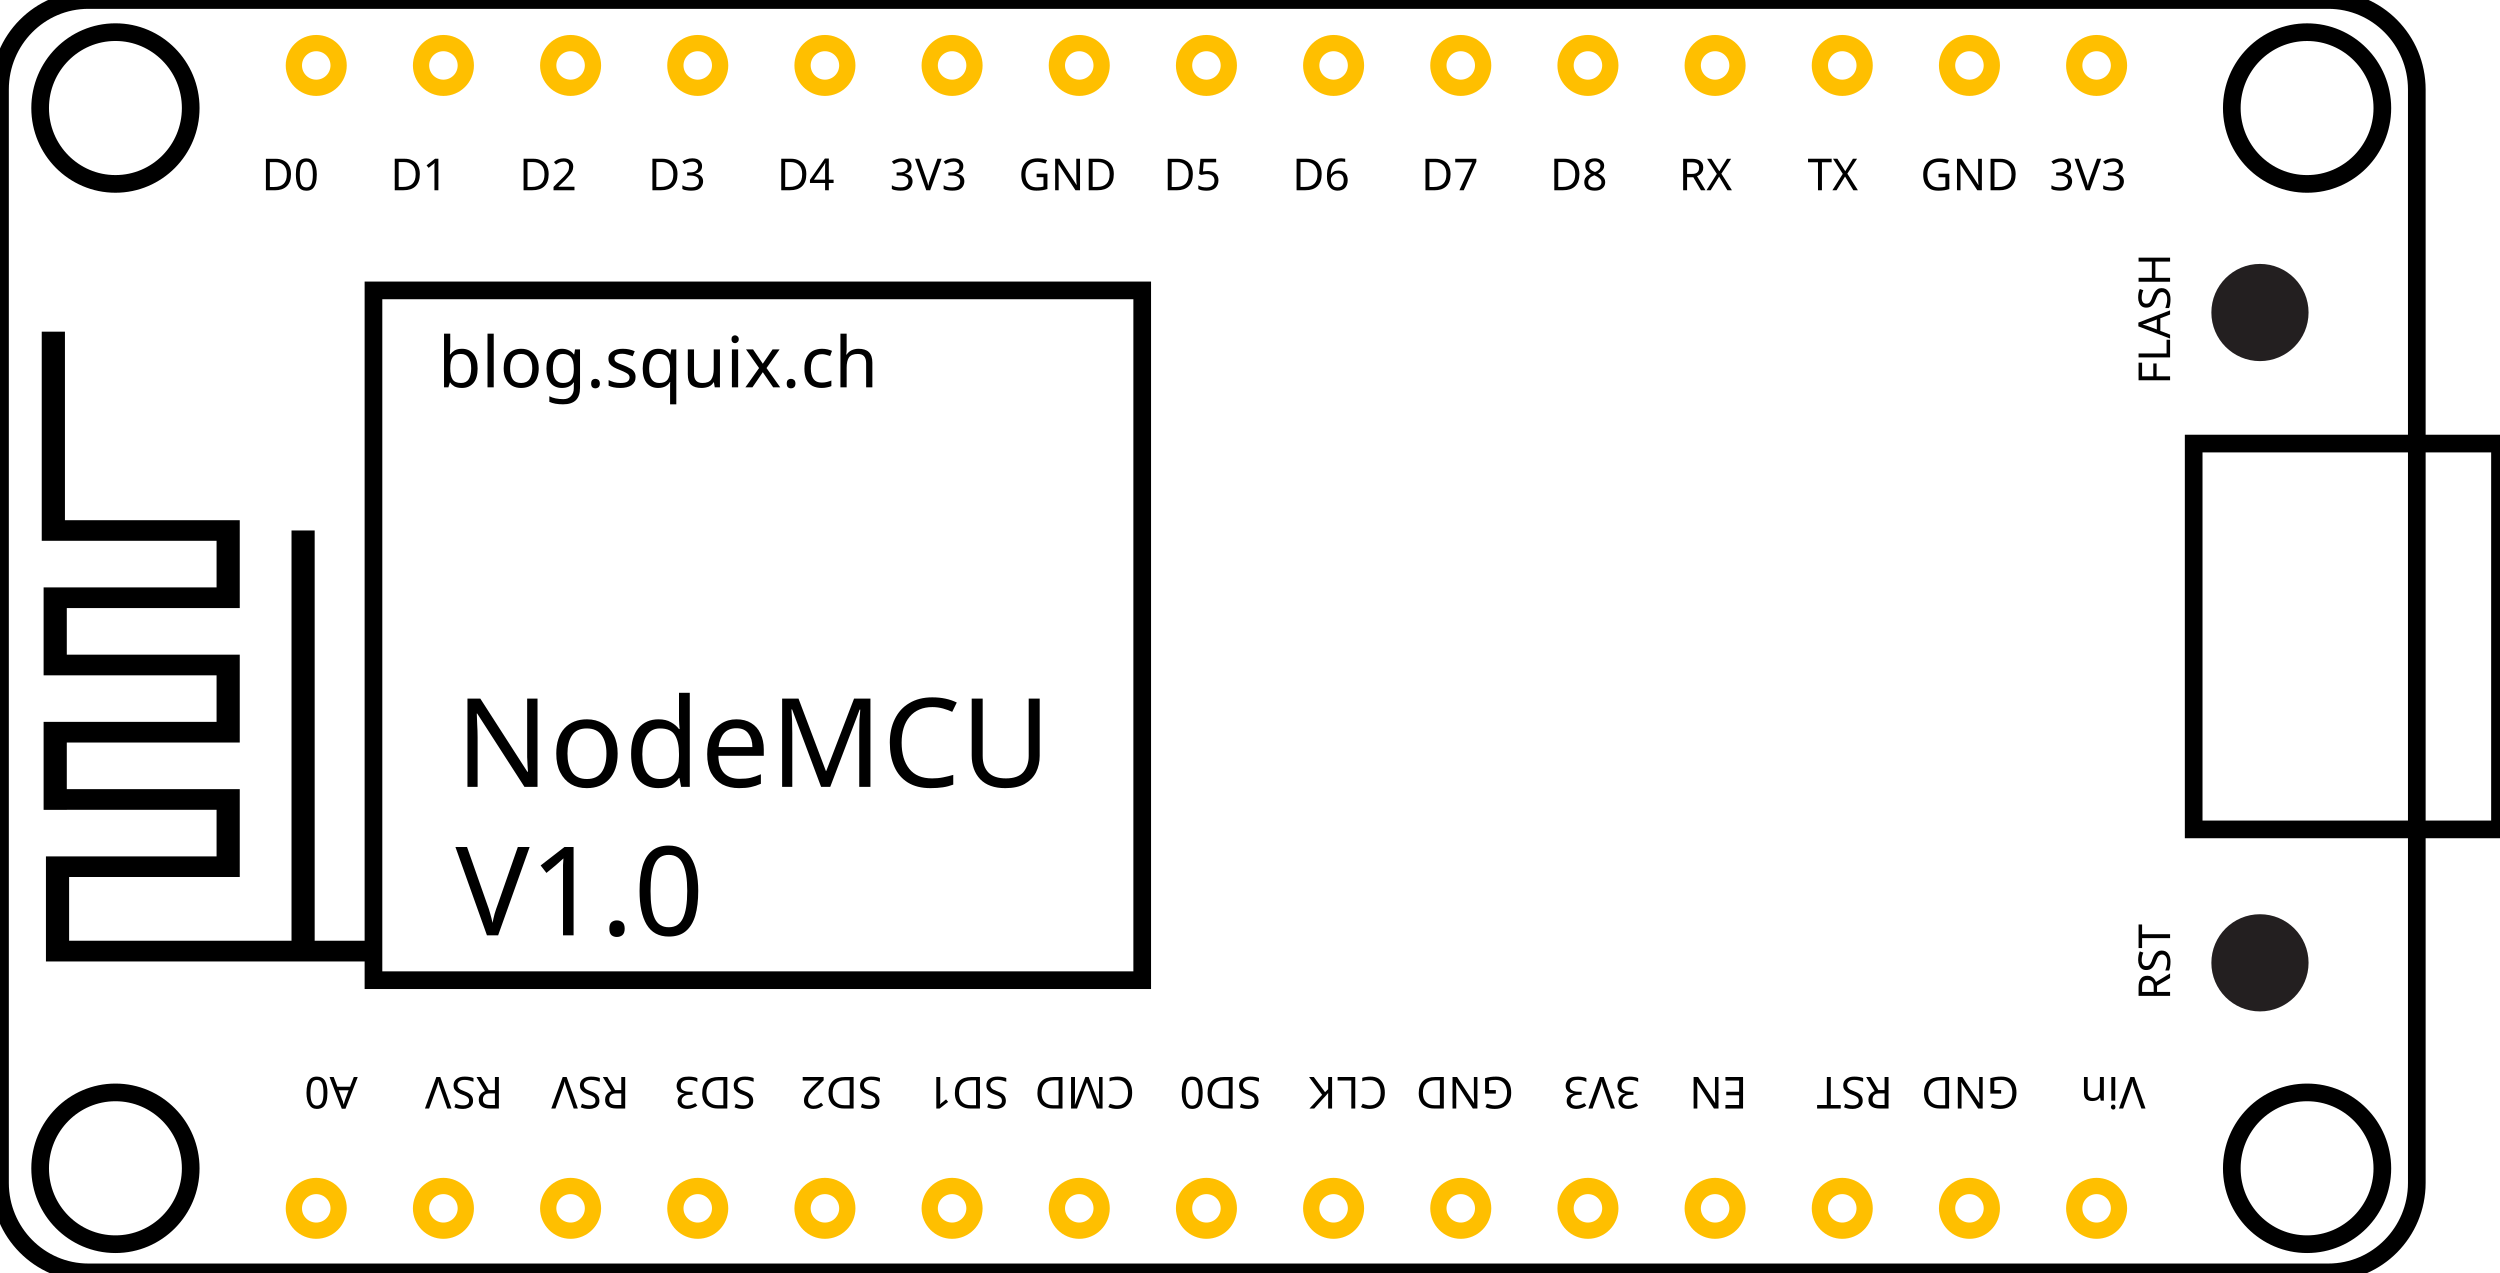
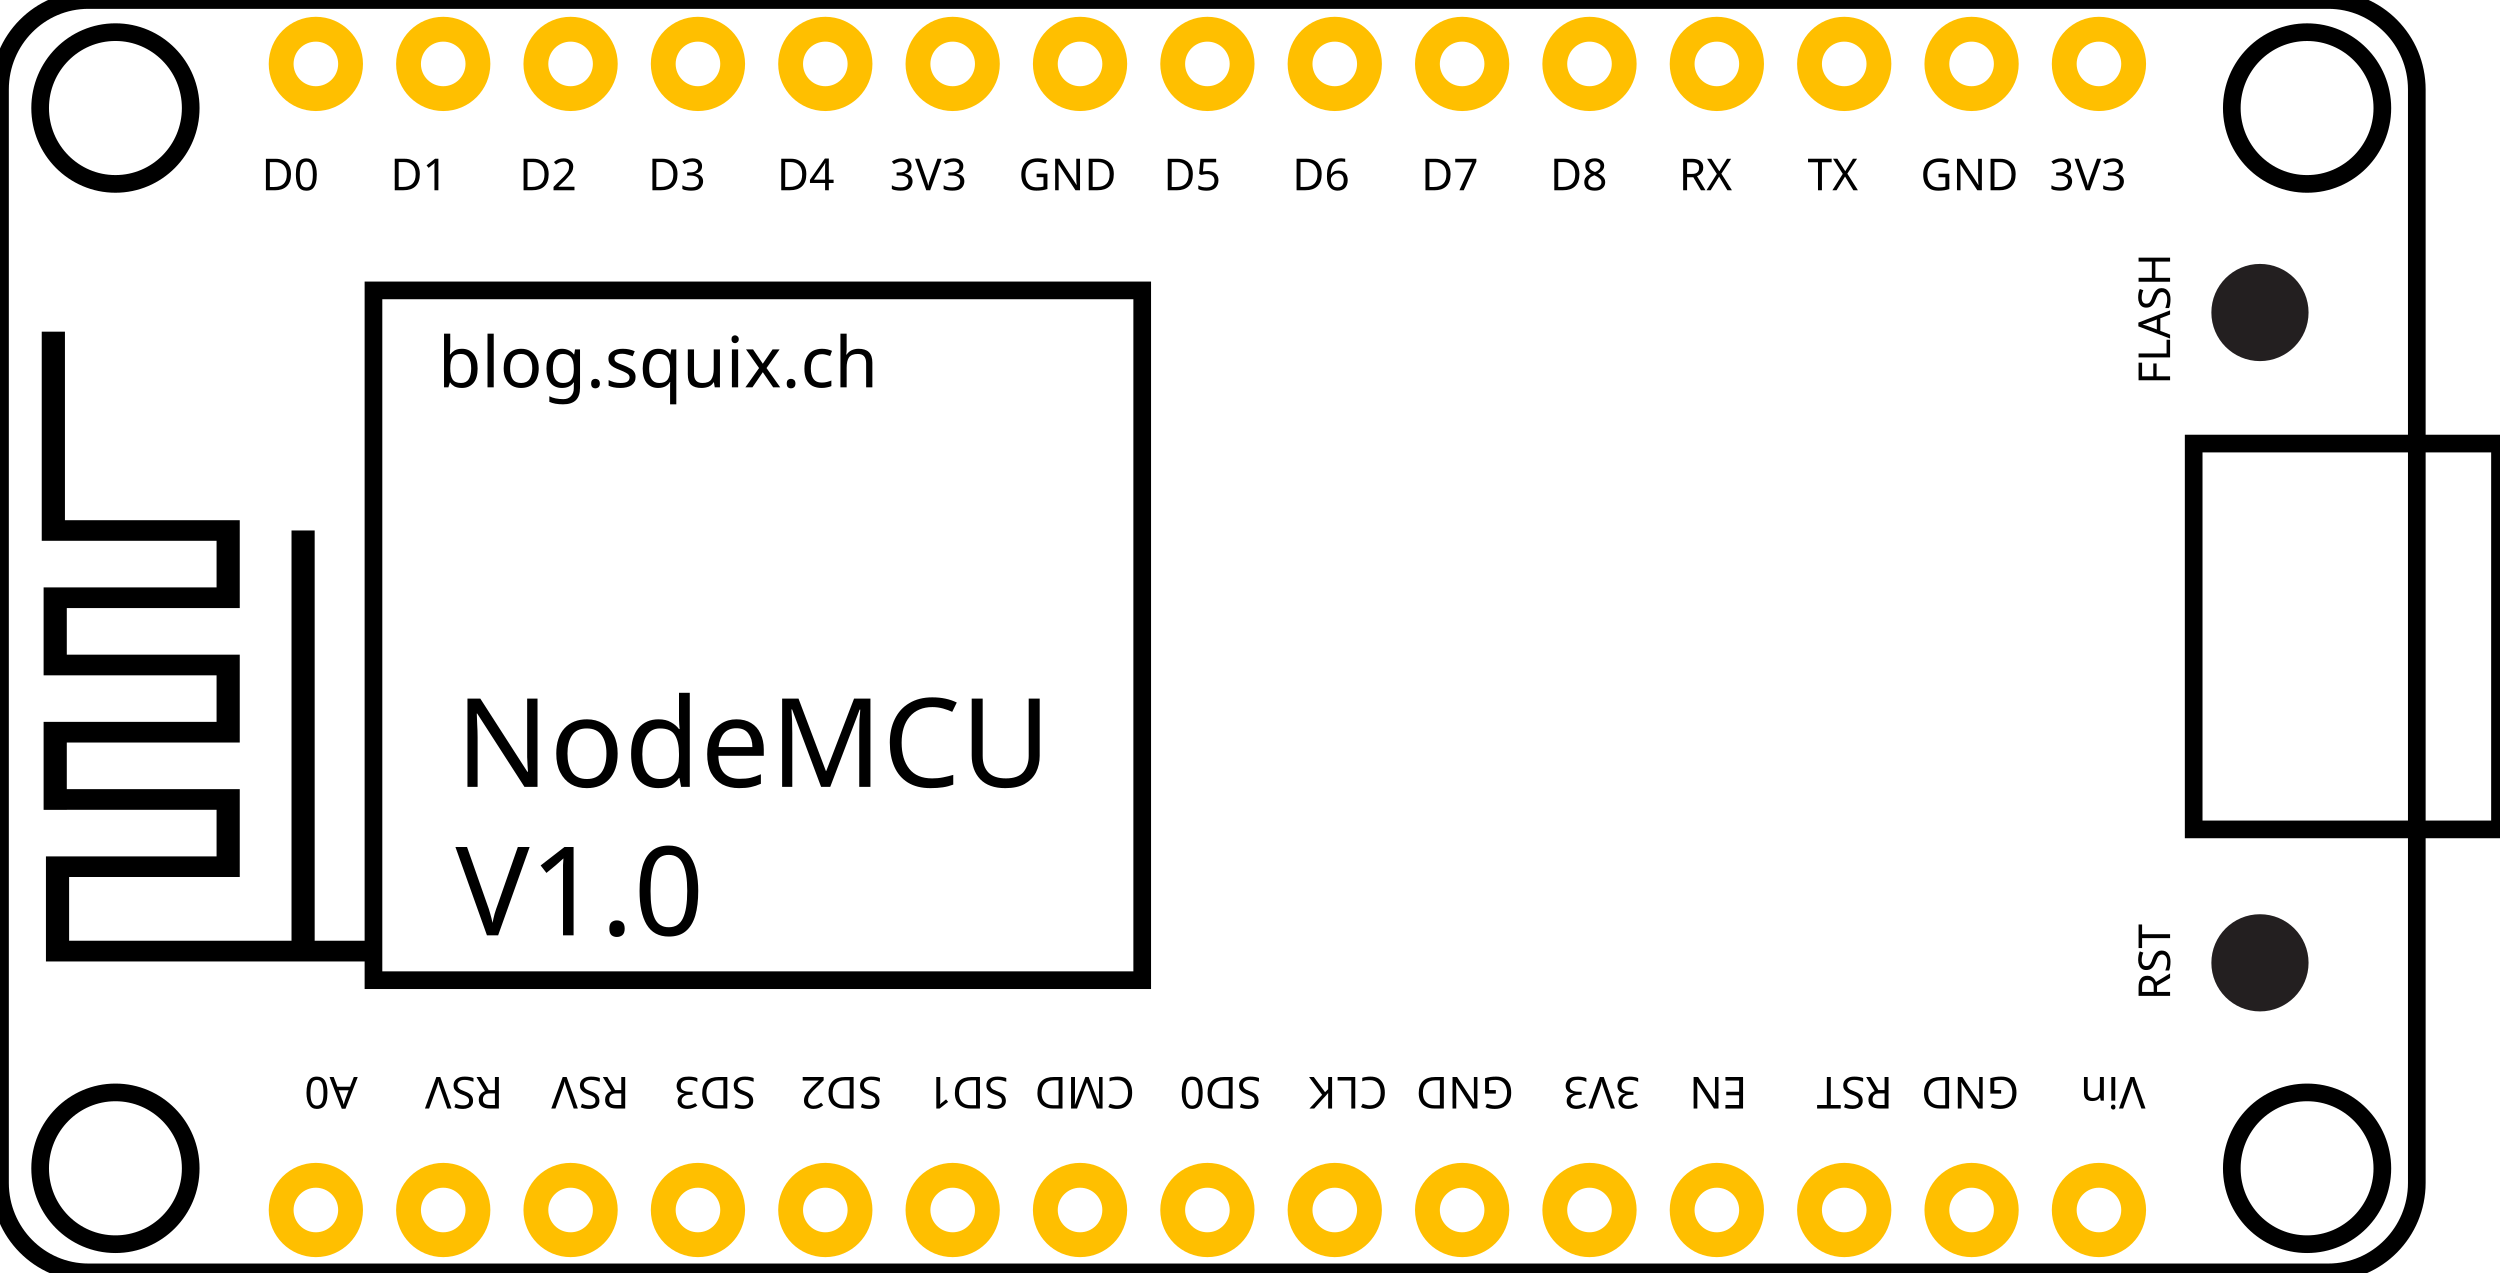
<svg xmlns="http://www.w3.org/2000/svg" version="1.1" id="Layer_1" x="0px" y="0px" width="188.438" height="95.908" viewBox="0 0 188.438 95.908" enable-background="new 0 0 141 72" xml:space="preserve">
  <defs id="defs367" />
  <g id="silkscreen">
    <path d="M 175.497,3.4800006e-8 H 6.666 C 2.984,3.4800006e-8 0,3.018 0,6.744 V 89.162 c 0,3.723 2.984,6.743 6.666,6.743 H 175.497 c 3.683,0 6.67,-3.021 6.67,-6.743 V 6.743 C 182.166,3.018 179.18,3.4800006e-8 175.497,3.4800006e-8 Z M 8.702,2.423 c 3.133,0 5.673,2.563 5.673,5.721 0,3.157 -2.538,5.718 -5.673,5.718 -3.137,0 -5.676,-2.56 -5.676,-5.718 0,-3.157 2.539,-5.721 5.676,-5.721 z m 0,91.359 c -3.137,0 -5.676,-2.558 -5.676,-5.716 0,-3.161 2.538,-5.726 5.676,-5.726 3.133,0 5.673,2.565 5.673,5.726 0,3.158 -2.54,5.716 -5.673,5.716 z m 165.195,0 c -3.136,0 -5.674,-2.558 -5.674,-5.716 0,-3.161 2.538,-5.726 5.674,-5.726 3.134,0 5.673,2.565 5.673,5.726 0,3.158 -2.54,5.716 -5.673,5.716 z m 0,-79.919 c -3.136,0 -5.674,-2.562 -5.674,-5.718 0,-3.157 2.538,-5.72 5.674,-5.72 3.134,0 5.673,2.562 5.673,5.72 0,3.156 -2.54,5.718 -5.673,5.718 z" id="path2" style="fill:none;stroke:#000000;stroke-width:1.332;stroke-opacity:1" />
    <text y="14.344" x="19.713" font-size="2.5" id="text244" style="font-size:3.33px;font-family:OCRA;fill:#000000;stroke-width:1.332">D0</text>
    <text y="14.341" x="29.424" font-size="2.5" id="text246" style="font-size:3.33px;font-family:OCRA;fill:#000000;stroke-width:1.332">D1</text>
    <text y="14.341" x="39.136" font-size="2.5" id="text248" style="font-size:3.33px;font-family:OCRA;fill:#000000;stroke-width:1.332">D2</text>
    <text y="14.341" x="48.847" font-size="2.5" id="text250" style="font-size:3.33px;font-family:OCRA;fill:#000000;stroke-width:1.332">D3</text>
    <text y="14.341" x="58.558" font-size="2.5" id="text252" style="font-size:3.33px;font-family:OCRA;fill:#000000;stroke-width:1.332">D4</text>
    <text y="14.341" x="67.066" font-size="2.5" id="text254" style="font-size:3.33px;font-family:OCRA;fill:#000000;stroke-width:1.332">3V3</text>
    <text y="14.341" x="76.777" font-size="2.5" id="text256" style="font-size:3.33px;font-family:OCRA;fill:#000000;stroke-width:1.332">GND</text>
    <text y="14.344" x="87.693" font-size="2.5" id="text258" style="font-size:3.33px;font-family:OCRA;fill:#000000;stroke-width:1.332">D5</text>
    <text y="14.341" x="97.404" font-size="2.5" id="text260" style="font-size:3.33px;font-family:OCRA;fill:#000000;stroke-width:1.332">D6</text>
    <text y="14.344" x="107.116" font-size="2.5" id="text262" style="font-size:3.33px;font-family:OCRA;fill:#000000;stroke-width:1.332">D7</text>
    <text y="14.341" x="116.828" font-size="2.5" id="text264" style="font-size:3.33px;font-family:OCRA;fill:#000000;stroke-width:1.332">D8</text>
    <text y="14.344" x="126.538" font-size="2.5" id="text266" style="font-size:3.33px;font-family:OCRA;fill:#000000;stroke-width:1.332">RX</text>
    <text y="14.341" x="136.25" font-size="2.5" id="text268" style="font-size:3.33px;font-family:OCRA;fill:#000000;stroke-width:1.332">TX</text>
    <text y="14.344" x="144.757" font-size="2.5" id="text270" style="font-size:3.33px;font-family:OCRA;fill:#000000;stroke-width:1.332">GND</text>
    <text y="14.341" x="154.469" font-size="2.5" id="text272" style="font-size:3.33px;font-family:OCRA;fill:#000000;stroke-width:1.332">3V3</text>
    <text y="-81.177" x="-161.719" transform="scale(-1)" font-size="2.5" id="text274" style="font-size:3.33px;font-family:OCRA;fill:#000000;stroke-width:1.332">Vin</text>
    <text y="-81.177" x="-152.197" transform="scale(-1)" font-size="2.5" id="text276" style="font-size:3.33px;font-family:OCRA;fill:#000000;stroke-width:1.332">GND</text>
    <text y="-81.177" x="-142.675" transform="scale(-1)" font-size="2.5" id="text278" style="font-size:3.33px;font-family:OCRA;fill:#000000;stroke-width:1.332">RST</text>
    <text y="-81.177" x="-131.709" transform="scale(-1)" font-size="2.5" id="text280" style="font-size:3.33px;font-family:OCRA;fill:#000000;stroke-width:1.332">EN</text>
    <text y="-81.177" x="-123.631" transform="scale(-1)" font-size="2.5" id="text282" style="font-size:3.33px;font-family:OCRA;fill:#000000;stroke-width:1.332">3V3</text>
    <text y="-81.177" x="-114.109" transform="scale(-1)" font-size="2.5" id="text284" style="font-size:3.33px;font-family:OCRA;fill:#000000;stroke-width:1.332">GND</text>
    <text y="-81.177" x="-104.587" transform="scale(-1)" font-size="2.5" id="text286" style="font-size:3.33px;font-family:OCRA;fill:#000000;stroke-width:1.332">CLK</text>
    <text y="-81.177" x="-95.065" transform="scale(-1)" font-size="2.5" id="text288" style="font-size:3.33px;font-family:OCRA;fill:#000000;stroke-width:1.332">SD0</text>
    <text y="-81.177" x="-85.541" transform="scale(-1)" font-size="2.5" id="text290" style="font-size:3.33px;font-family:OCRA;fill:#000000;stroke-width:1.332">CMD</text>
    <text y="-81.177" x="-76.019" transform="scale(-1)" font-size="2.5" id="text292" style="font-size:3.33px;font-family:OCRA;fill:#000000;stroke-width:1.332">SD1</text>
    <text y="-81.177" x="-66.497" transform="scale(-1)" font-size="2.5" id="text294" style="font-size:3.33px;font-family:OCRA;fill:#000000;stroke-width:1.332">SD2</text>
    <text y="-81.177" x="-56.975" transform="scale(-1)" font-size="2.5" id="text296" style="font-size:3.33px;font-family:OCRA;fill:#000000;stroke-width:1.332">SD3</text>
    <text y="-81.177" x="-47.453" transform="scale(-1)" font-size="2.5" id="text298" style="font-size:3.33px;font-family:OCRA;fill:#000000;stroke-width:1.332">RSV</text>
    <text y="-81.177" x="-37.931" transform="scale(-1)" font-size="2.5" id="text300" style="font-size:3.33px;font-family:OCRA;fill:#000000;stroke-width:1.332">RSV</text>
    <text y="-81.177" x="-26.965" transform="scale(-1)" font-size="2.5" id="text302" style="font-size:3.33px;font-family:OCRA;fill:#000000;stroke-width:1.332">A0</text>
    <rect x="165.349" y="33.434" width="23.088" height="29.082" id="rect304" style="fill:none;stroke:#000000;stroke-width:1.332;stroke-opacity:1" />
    <circle cx="170.345" cy="23.556" r="3.663" id="circle308" style="fill:#231f20;stroke-width:1.332" />
    <circle cx="170.345" cy="72.573" r="3.663" id="circle312" style="fill:#231f20;stroke-width:1.332" />
    <text y="163.572" x="-28.991" transform="rotate(-90)" font-size="2.5" id="text314" style="font-size:3.33px;font-family:OCRA;fill:#000000;stroke-width:1.332">FLASH</text>
    <text y="163.57" x="-75.391" transform="rotate(-90)" font-size="2.5" id="text316" style="font-size:3.33px;font-family:OCRA;fill:#000000;stroke-width:1.332">RST</text>
    <rect x="28.15" y="21.889" width="57.944" height="51.993" id="rect318" style="fill:none;stroke:#000000;stroke-width:1.332;stroke-opacity:1" />
    <path id="rect320" d="M 3.146,25 V 40.764 H 16.324 v 3.512 H 3.287 v 6.625 H 16.324 v 3.512 H 5.035 3.287 v 1.557 3.514 1.555 0.004 h 1.748 v -0.004 H 16.324 v 3.51 c -4.287,0 -8.574,0 -12.861,0 l 0,7.92 H 5.209 28.771 V 70.91 H 23.719 V 39.986 H 21.973 V 70.91 H 5.209 v -4.807 H 16.324 v 0.002 h 1.748 v -0.002 -6.621 H 5.035 V 55.969 H 18.072 V 54.412 49.344 H 5.035 V 45.832 H 18.072 v -1.557 -5.066 H 4.895 V 25 Z" style="fill:#000000;stroke-width:1.332" />
    <text style="font-size:15.984px;fill:#000000;stroke-width:1.332" y="59.311" x="34.329" id="text360-4">
      <tspan style="font-size:9.324px;font-family:OCRA;fill:#000000;stroke-width:1.332" id="tspan356-0" font-size="7" y="59.311" x="34.329">NodeMCU</tspan>
      <tspan style="font-size:9.324px;font-family:OCRA;fill:#000000;stroke-width:1.332" id="tspan358-8" font-size="7" y="70.5" x="34.329">V1.0</tspan>
    </text>
    <text style="font-size:5.328px;font-family:OCRA;fill:#000000;stroke-width:1.332" y="29.194" x="33.014" id="text362-9" font-size="4">blog.squix.ch</text>
  </g>
+   <g id="g906" transform="matrix(0.08,0,0,0.08,-222.6577,-107.6217)">
+     <g id="g908" />
+   </g>
+   <g id="g912" transform="matrix(0.08,0,0,0.08,-222.6577,-107.6217)" />
+   <g id="g920" transform="matrix(0.08,0,0,0.08,-222.6577,-107.6217)" />
+   <g id="g926" transform="matrix(0.08,0,0,0.08,-222.6577,-107.6217)" />
+   <g id="g932" transform="matrix(0.08,0,0,0.08,-222.6577,-107.6217)" />
+   <g id="g938" transform="matrix(0.08,0,0,0.08,-222.6577,-107.6217)" />
+   <g id="g944" transform="matrix(0.08,0,0,0.08,-222.6577,-107.6217)" />
+   <g id="g950" transform="matrix(0.08,0,0,0.08,-222.6577,-107.6217)" />
+   <g id="g956" transform="matrix(0.08,0,0,0.08,-222.6577,-107.6217)" />
+   <g id="g962" transform="matrix(0.08,0,0,0.08,-222.6577,-107.6217)" />
+   <g id="g968" transform="matrix(0.08,0,0,0.08,-222.6577,-107.6217)" />
+   <g id="g974" transform="matrix(0.08,0,0,0.08,-222.6577,-107.6217)" />
+   <g id="g980" transform="matrix(0.08,0,0,0.08,-222.6577,-107.6217)" />
+   <g id="g986" transform="matrix(0.08,0,0,0.08,-222.6577,-107.6217)" />
+   <g id="g992" transform="matrix(0.08,0,0,0.08,-222.6577,-107.6217)" />
+   <g id="g998" transform="matrix(0.08,0,0,0.08,-222.6577,-107.6217)" />
+   <g id="g1004" transform="matrix(0.08,0,0,0.08,-222.6577,-107.6217)" />
+   <g id="g1010" transform="matrix(0.08,0,0,0.08,-222.6577,-107.6217)" />
+   <g id="g1016" transform="matrix(0.08,0,0,0.08,-222.6577,-107.6217)" />
+   <g id="g1022" transform="matrix(0.08,0,0,0.08,-222.6577,-107.6217)" />
+   <g id="g1028" transform="matrix(0.08,0,0,0.08,-222.6577,-107.6217)" />
+   <g id="g1034" transform="matrix(0.08,0,0,0.08,-222.6577,-107.6217)" />
+   <g id="g1040" transform="matrix(0.08,0,0,0.08,-222.6577,-107.6217)" />
+   <g id="g1046" transform="matrix(0.08,0,0,0.08,-222.6577,-107.6217)" />
+   <g id="g1052" transform="matrix(0.08,0,0,0.08,-222.6577,-107.6217)" />
+   <g id="g1058" transform="matrix(0.08,0,0,0.08,-222.6577,-107.6217)" />
+   <g id="g1064" transform="matrix(0.08,0,0,0.08,-222.6577,-107.6217)" />
+   <g id="g1070" transform="matrix(0.08,0,0,0.08,-222.6577,-107.6217)" />
+   <g id="g1076" transform="matrix(0.08,0,0,0.08,-222.6577,-107.6217)" />
+   <g id="g1082" transform="matrix(0.08,0,0,0.08,-222.6577,-107.6217)" />
+   <g id="g1088" transform="matrix(0.08,0,0,0.08,-222.6577,-107.6217)" />
+   <g id="g1102" transform="matrix(0.08,0,0,0.08,-222.6577,-107.6217)" />
+   <g id="g1108" transform="matrix(0.08,0,0,0.08,-222.6577,-107.6217)" />
+   <g id="g1114" transform="matrix(0.08,0,0,0.08,-222.6577,-107.6217)" />
+   <g id="g1128" transform="matrix(0.08,0,0,0.08,-222.6577,-107.6217)" />
+   <g id="g1134" transform="matrix(0.08,0,0,0.08,-222.6577,-107.6217)" />
+   <g id="g1140" transform="matrix(0.08,0,0,0.08,-222.6577,-107.6217)" />
+   <g id="g1146" transform="matrix(0.08,0,0,0.08,-222.6577,-107.6217)" />
+   <g id="g1152" transform="matrix(0.08,0,0,0.08,-222.6577,-107.6217)" />
+   <g id="g1158" transform="matrix(0.08,0,0,0.08,-222.6577,-107.6217)" />
+   <g id="g1164" transform="matrix(0.08,0,0,0.08,-222.6577,-107.6217)" />
+   <g id="g1170" transform="matrix(0.08,0,0,0.08,-222.6577,-107.6217)" />
+   <g id="g1176" transform="matrix(0.08,0,0,0.08,-222.6577,-107.6217)" />
+   <g id="g1182" transform="matrix(0.08,0,0,0.08,-222.6577,-107.6217)" />
+   <g id="g1188" transform="matrix(0.08,0,0,0.08,-222.6577,-107.6217)" />
+   <g id="g1194" transform="matrix(0.08,0,0,0.08,-222.6577,-107.6217)" />
+   <g id="g1200" transform="matrix(0.08,0,0,0.08,-222.6577,-107.6217)" />
+   <g id="g1206" transform="matrix(0.08,0,0,0.08,-222.6577,-107.6217)" />
+   <g id="g1212" transform="matrix(0.08,0,0,0.08,-222.6577,-107.6217)" />
+   <g id="g1218" transform="matrix(0.08,0,0,0.08,-222.6577,-107.6217)" />
+   <g id="g1224" transform="matrix(0.08,0,0,0.08,-222.6577,-107.6217)" />
+   <g id="g1230" transform="matrix(0.08,0,0,0.08,-222.6577,-107.6217)" />
+   <g id="g1236" transform="matrix(0.08,0,0,0.08,-222.6577,-107.6217)" />
+   <g id="g1242" transform="matrix(0.08,0,0,0.08,-222.6577,-107.6217)" />
+   <g id="g1248" transform="matrix(0.08,0,0,0.08,-222.6577,-107.6217)" />
+   <g id="g1254" transform="matrix(0.08,0,0,0.08,-222.6577,-107.6217)" />
+   <g id="g1260" transform="matrix(0.08,0,0,0.08,-222.6577,-107.6217)" />
+   <g id="g1266" transform="matrix(0.08,0,0,0.08,-222.6577,-107.6217)" />
+   <g id="g1272" transform="matrix(0.08,0,0,0.08,-222.6577,-107.6217)" />
+   <g id="g1278" transform="matrix(0.08,0,0,0.08,-222.6577,-107.6217)" />
+   <g id="g1284" transform="matrix(0.08,0,0,0.08,-222.6577,-107.6217)" />
+   <g id="g1290" transform="matrix(0.08,0,0,0.08,-222.6577,-107.6217)" />
+   <g id="g1296" transform="matrix(0.08,0,0,0.08,-222.6577,-107.6217)" />
+   <g id="g1302" transform="matrix(0.08,0,0,0.08,-222.6577,-107.6217)" />
+   <g id="g1308" transform="matrix(0.08,0,0,0.08,-222.6577,-107.6217)" />
+   <g id="g1314" transform="matrix(0.08,0,0,0.08,-222.6577,-107.6217)" />
+   <g id="g1320" transform="matrix(0.08,0,0,0.08,-222.6577,-107.6217)" />
+   <g id="g1326" transform="matrix(0.08,0,0,0.08,-222.6577,-107.6217)" />
+   <g id="g1332" transform="matrix(0.08,0,0,0.08,-222.6577,-107.6217)" />
+   <g id="g1338" transform="matrix(0.08,0,0,0.08,-222.6577,-107.6217)" />
+   <g id="g1344" transform="matrix(0.08,0,0,0.08,-222.6577,-107.6217)" />
+   <g id="g1350" transform="matrix(0.08,0,0,0.08,-222.6577,-107.6217)" />
+   <g id="g1356" transform="matrix(0.08,0,0,0.08,-222.6577,-107.6217)" />
+   <g id="g1362" transform="matrix(0.08,0,0,0.08,-222.6577,-107.6217)" />
+   <g id="g1368" transform="matrix(0.08,0,0,0.08,-222.6577,-107.6217)" />
+   <g id="g1374" transform="matrix(0.08,0,0,0.08,-222.6577,-107.6217)" />
+   <g id="g1380" transform="matrix(0.08,0,0,0.08,-222.6577,-107.6217)" />
+   <g id="g1386" transform="matrix(0.08,0,0,0.08,-222.6577,-107.6217)" />
+   <g id="g1392" transform="matrix(0.08,0,0,0.08,-222.6577,-107.6217)" />
+   <g id="g1398" transform="matrix(0.08,0,0,0.08,-222.6577,-107.6217)" />
+   <g id="g1404" transform="matrix(0.08,0,0,0.08,-222.6577,-107.6217)" />
+   <g id="g1410" transform="matrix(0.08,0,0,0.08,-222.6577,-107.6217)" />
+   <g id="g1416" transform="matrix(0.08,0,0,0.08,-222.6577,-107.6217)" />
+   <g id="g1422" transform="matrix(0.08,0,0,0.08,-222.6577,-107.6217)" />
+   <g id="g1428" transform="matrix(0.08,0,0,0.08,-222.6577,-107.6217)" />
+   <g id="g1434" transform="matrix(0.08,0,0,0.08,-222.6577,-107.6217)" />
+   <g id="g1440" transform="matrix(0.08,0,0,0.08,-222.6577,-107.6217)" />
+   <g id="g1446" transform="matrix(0.08,0,0,0.08,-222.6577,-107.6217)" />
+   <g id="g1452" transform="matrix(0.08,0,0,0.08,-222.6577,-107.6217)" />
+   <g id="g1458" transform="matrix(0.08,0,0,0.08,-222.6577,-107.6217)" />
+   <g id="g1464" transform="matrix(0.08,0,0,0.08,-222.6577,-107.6217)" />
+   <g id="g1470" transform="matrix(0.08,0,0,0.08,-222.6577,-107.6217)" />
+   <g id="g1476" transform="matrix(0.08,0,0,0.08,-222.6577,-107.6217)" />
+   <g id="g1482" transform="matrix(0.08,0,0,0.08,-222.6577,-107.6217)" />
+   <g id="g1488" transform="matrix(0.08,0,0,0.08,-222.6577,-107.6217)" />
+   <g id="g1494" transform="matrix(0.08,0,0,0.08,-222.6577,-107.6217)" />
+   <g id="g1500" transform="matrix(0.08,0,0,0.08,-222.6577,-107.6217)" />
+   <g id="g1506" transform="matrix(0.08,0,0,0.08,-222.6577,-107.6217)" />
+   <g id="g1512" transform="matrix(0.08,0,0,0.08,-222.6577,-107.6217)" />
+   <g id="g1518" transform="matrix(0.08,0,0,0.08,-222.6577,-107.6217)" />
+   <g id="g1524" transform="matrix(0.08,0,0,0.08,-222.6577,-107.6217)" />
+   <g id="g1530" transform="matrix(0.08,0,0,0.08,-222.6577,-107.6217)" />
+   <g id="g1646" transform="matrix(0.08,0,0,0.08,-222.6577,-107.6217)" />
  <g id="copper1">
-     <g id="copper0">
-       <ellipse id="connector5pin" cx="91.079" cy="-138.861" style="fill:none;stroke:#ffbf00;stroke-width:1.226" transform="rotate(90)" rx="1.685" ry="1.687" />
-       <ellipse id="connector0pin" cx="4.933" cy="-158.032" style="fill:none;stroke:#ffbf00;stroke-width:1.226" transform="rotate(90)" rx="1.685" ry="1.687" />
-       <ellipse id="connector1pin" cx="4.933" cy="-148.447" style="fill:none;stroke:#ffbf00;stroke-width:1.226" transform="rotate(90)" rx="1.685" ry="1.687" />
-       <ellipse id="connector2pin" cx="4.933" cy="-138.861" style="fill:none;stroke:#ffbf00;stroke-width:1.226" transform="rotate(90)" rx="1.685" ry="1.687" />
-       <ellipse id="connector3pin" cx="4.933" cy="-129.276" style="fill:none;stroke:#ffbf00;stroke-width:1.226" transform="rotate(90)" rx="1.685" ry="1.687" />
-       <ellipse id="connector4pin" cx="4.933" cy="-119.691" style="fill:none;stroke:#ffbf00;stroke-width:1.226" transform="rotate(90)" rx="1.685" ry="1.687" />
-       <ellipse id="connector6pin" cx="91.079" cy="-148.447" style="fill:none;stroke:#ffbf00;stroke-width:1.226" transform="rotate(90)" rx="1.685" ry="1.687" />
-       <ellipse id="connector7pin" cx="91.079" cy="-158.032" style="fill:none;stroke:#ffbf00;stroke-width:1.226" transform="rotate(90)" rx="1.685" ry="1.687" />
-       <ellipse id="connector7pin_1_" cx="91.079" cy="-129.276" style="fill:none;stroke:#ffbf00;stroke-width:1.226" transform="rotate(90)" rx="1.685" ry="1.687" />
-       <ellipse id="connector0pin_1_" cx="4.933" cy="-110.105" style="fill:none;stroke:#ffbf00;stroke-width:1.226" transform="rotate(90)" rx="1.685" ry="1.687" />
-       <ellipse id="connector1pin_1_" cx="4.933" cy="-100.52" style="fill:none;stroke:#ffbf00;stroke-width:1.226" transform="rotate(90)" rx="1.685" ry="1.687" />
-       <ellipse id="connector2pin_1_" cx="4.933" cy="-90.935" style="fill:none;stroke:#ffbf00;stroke-width:1.226" transform="rotate(90)" rx="1.685" ry="1.687" />
-       <ellipse id="connector3pin_1_" cx="4.933" cy="-81.349" style="fill:none;stroke:#ffbf00;stroke-width:1.226" transform="rotate(90)" rx="1.685" ry="1.687" />
-       <ellipse id="connector4pin_1_" cx="4.933" cy="-71.764" style="fill:none;stroke:#ffbf00;stroke-width:1.226" transform="rotate(90)" rx="1.685" ry="1.687" />
-       <ellipse id="connector1pin_2_" cx="4.933" cy="-62.179" style="fill:none;stroke:#ffbf00;stroke-width:1.226" transform="rotate(90)" rx="1.685" ry="1.687" />
-       <ellipse id="connector2pin_2_" cx="4.933" cy="-52.593" style="fill:none;stroke:#ffbf00;stroke-width:1.226" transform="rotate(90)" rx="1.685" ry="1.687" />
-       <ellipse id="connector3pin_2_" cx="4.933" cy="-43.008" style="fill:none;stroke:#ffbf00;stroke-width:1.226" transform="rotate(90)" rx="1.685" ry="1.687" />
-       <ellipse id="connector4pin_2_" cx="4.933" cy="-33.423" style="fill:none;stroke:#ffbf00;stroke-width:1.226" transform="rotate(90)" rx="1.685" ry="1.687" />
-       <ellipse id="connector4pin_3_" cx="4.933" cy="-23.837" style="fill:none;stroke:#ffbf00;stroke-width:1.226" transform="rotate(90)" rx="1.685" ry="1.687" />
-       <ellipse id="connector2pin_4_" cx="91.079" cy="-90.935" style="fill:none;stroke:#ffbf00;stroke-width:1.226" transform="rotate(90)" rx="1.685" ry="1.687" />
-       <ellipse id="connector3pin_4_" cx="91.079" cy="-81.349" style="fill:none;stroke:#ffbf00;stroke-width:1.226" transform="rotate(90)" rx="1.685" ry="1.687" />
-       <ellipse id="connector4pin_6_" cx="91.079" cy="-71.764" style="fill:none;stroke:#ffbf00;stroke-width:1.226" transform="rotate(90)" rx="1.685" ry="1.687" />
-       <ellipse id="connector1pin_3_" cx="91.079" cy="-62.179" style="fill:none;stroke:#ffbf00;stroke-width:1.226" transform="rotate(90)" rx="1.685" ry="1.687" />
-       <ellipse id="connector2pin_3_" cx="91.079" cy="-52.593" style="fill:none;stroke:#ffbf00;stroke-width:1.226" transform="rotate(90)" rx="1.685" ry="1.687" />
-       <ellipse id="connector3pin_3_" cx="91.079" cy="-43.008" style="fill:none;stroke:#ffbf00;stroke-width:1.226" transform="rotate(90)" rx="1.685" ry="1.687" />
-       <ellipse id="connector4pin_5_" cx="91.079" cy="-33.423" style="fill:none;stroke:#ffbf00;stroke-width:1.226" transform="rotate(90)" rx="1.685" ry="1.687" />
-       <ellipse id="connector4pin_4_" cx="91.079" cy="-23.837" style="fill:none;stroke:#ffbf00;stroke-width:1.226" transform="rotate(90)" rx="1.685" ry="1.687" />
-       <ellipse id="connector2pin_5_" cx="91.079" cy="-119.691" style="fill:none;stroke:#ffbf00;stroke-width:1.226" transform="rotate(90)" rx="1.685" ry="1.687" />
-       <ellipse id="connector3pin_5_" cx="91.079" cy="-110.105" style="fill:none;stroke:#ffbf00;stroke-width:1.226" transform="rotate(90)" rx="1.685" ry="1.687" />
-       <ellipse id="connector4pin_7_" cx="91.079" cy="-100.52" style="fill:none;stroke:#ffbf00;stroke-width:1.226" transform="rotate(90)" rx="1.685" ry="1.687" />
+     <g style="stroke:#ffbf00;stroke-opacity:1" transform="translate(-0.00373153,0.1102504)" id="copper0">
+       <path id="path3231" style="fill:none;stroke:#ffbf00;stroke-width:1.872;stroke-linecap:butt;stroke-linejoin:miter;stroke-miterlimit:4;stroke-dasharray:none;stroke-opacity:1" d="m 23.812,88.478 c 1.445,0 2.616,1.171 2.616,2.616 0,1.445 -1.171,2.616 -2.616,2.616 -1.445,0 -2.616,-1.171 -2.616,-2.616 0,-1.445 1.171,-2.616 2.616,-2.616 z" />
+       <path d="m 33.412,88.478 c 1.445,0 2.616,1.171 2.616,2.616 0,1.445 -1.171,2.616 -2.616,2.616 -1.445,0 -2.616,-1.171 -2.616,-2.616 0,-1.445 1.171,-2.616 2.616,-2.616 z" style="fill:none;stroke:#ffbf00;stroke-width:1.872;stroke-linecap:butt;stroke-linejoin:miter;stroke-miterlimit:4;stroke-dasharray:none;stroke-opacity:1" id="path3233" />
+       <path id="path3235" style="fill:none;stroke:#ffbf00;stroke-width:1.872;stroke-linecap:butt;stroke-linejoin:miter;stroke-miterlimit:4;stroke-dasharray:none;stroke-opacity:1" d="m 43.012,88.478 c 1.445,0 2.616,1.171 2.616,2.616 0,1.445 -1.171,2.616 -2.616,2.616 -1.445,0 -2.616,-1.171 -2.616,-2.616 0,-1.445 1.171,-2.616 2.616,-2.616 z" />
+       <path d="m 52.612,88.478 c 1.445,0 2.616,1.171 2.616,2.616 0,1.445 -1.171,2.616 -2.616,2.616 -1.445,0 -2.616,-1.171 -2.616,-2.616 0,-1.445 1.171,-2.616 2.616,-2.616 z" style="fill:none;stroke:#ffbf00;stroke-width:1.872;stroke-linecap:butt;stroke-linejoin:miter;stroke-miterlimit:4;stroke-dasharray:none;stroke-opacity:1" id="path3237" />
+       <path id="path3239" style="fill:none;stroke:#ffbf00;stroke-width:1.872;stroke-linecap:butt;stroke-linejoin:miter;stroke-miterlimit:4;stroke-dasharray:none;stroke-opacity:1" d="m 62.212,88.478 c 1.445,0 2.616,1.171 2.616,2.616 0,1.445 -1.171,2.616 -2.616,2.616 -1.445,0 -2.616,-1.171 -2.616,-2.616 0,-1.445 1.171,-2.616 2.616,-2.616 z" />
+       <path d="m 71.812,88.478 c 1.445,0 2.616,1.171 2.616,2.616 0,1.445 -1.171,2.616 -2.616,2.616 -1.445,0 -2.616,-1.171 -2.616,-2.616 0,-1.445 1.171,-2.616 2.616,-2.616 z" style="fill:none;stroke:#ffbf00;stroke-width:1.872;stroke-linecap:butt;stroke-linejoin:miter;stroke-miterlimit:4;stroke-dasharray:none;stroke-opacity:1" id="path3241" />
+       <path id="path3243" style="fill:none;stroke:#ffbf00;stroke-width:1.872;stroke-linecap:butt;stroke-linejoin:miter;stroke-miterlimit:4;stroke-dasharray:none;stroke-opacity:1" d="m 81.412,88.478 c 1.445,0 2.616,1.171 2.616,2.616 0,1.445 -1.171,2.616 -2.616,2.616 -1.445,0 -2.616,-1.171 -2.616,-2.616 0,-1.445 1.171,-2.616 2.616,-2.616 z" />
+       <path d="m 91.012,88.478 c 1.445,0 2.616,1.171 2.616,2.616 0,1.445 -1.171,2.616 -2.616,2.616 -1.445,0 -2.616,-1.171 -2.616,-2.616 0,-1.445 1.171,-2.616 2.616,-2.616 z" style="fill:none;stroke:#ffbf00;stroke-width:1.872;stroke-linecap:butt;stroke-linejoin:miter;stroke-miterlimit:4;stroke-dasharray:none;stroke-opacity:1" id="path3245" />
+       <path id="path3247" style="fill:none;stroke:#ffbf00;stroke-width:1.872;stroke-linecap:butt;stroke-linejoin:miter;stroke-miterlimit:4;stroke-dasharray:none;stroke-opacity:1" d="m 100.612,88.478 c 1.445,0 2.616,1.171 2.616,2.616 0,1.445 -1.171,2.616 -2.616,2.616 -1.445,0 -2.616,-1.171 -2.616,-2.616 0,-1.445 1.171,-2.616 2.616,-2.616 z" />
+       <path d="m 110.212,88.478 c 1.445,0 2.616,1.171 2.616,2.616 0,1.445 -1.171,2.616 -2.616,2.616 -1.445,0 -2.616,-1.171 -2.616,-2.616 0,-1.445 1.171,-2.616 2.616,-2.616 z" style="fill:none;stroke:#ffbf00;stroke-width:1.872;stroke-linecap:butt;stroke-linejoin:miter;stroke-miterlimit:4;stroke-dasharray:none;stroke-opacity:1" id="path3249" />
+       <path id="path3251" style="fill:none;stroke:#ffbf00;stroke-width:1.872;stroke-linecap:butt;stroke-linejoin:miter;stroke-miterlimit:4;stroke-dasharray:none;stroke-opacity:1" d="m 119.812,88.478 c 1.445,0 2.616,1.171 2.616,2.616 0,1.445 -1.171,2.616 -2.616,2.616 -1.445,0 -2.616,-1.171 -2.616,-2.616 0,-1.445 1.171,-2.616 2.616,-2.616 z" />
+       <path d="m 129.412,88.478 c 1.445,0 2.616,1.171 2.616,2.616 0,1.445 -1.171,2.616 -2.616,2.616 -1.445,0 -2.616,-1.171 -2.616,-2.616 0,-1.445 1.171,-2.616 2.616,-2.616 z" style="fill:none;stroke:#ffbf00;stroke-width:1.872;stroke-linecap:butt;stroke-linejoin:miter;stroke-miterlimit:4;stroke-dasharray:none;stroke-opacity:1" id="path3253" />
+       <path id="path3255" style="fill:none;stroke:#ffbf00;stroke-width:1.872;stroke-linecap:butt;stroke-linejoin:miter;stroke-miterlimit:4;stroke-dasharray:none;stroke-opacity:1" d="m 139.012,88.478 c 1.445,0 2.616,1.171 2.616,2.616 0,1.445 -1.171,2.616 -2.616,2.616 -1.445,0 -2.616,-1.171 -2.616,-2.616 0,-1.445 1.171,-2.616 2.616,-2.616 z" />
+       <path d="m 148.612,88.478 c 1.445,0 2.616,1.171 2.616,2.616 0,1.445 -1.171,2.616 -2.616,2.616 -1.445,0 -2.616,-1.171 -2.616,-2.616 0,-1.445 1.171,-2.616 2.616,-2.616 z" style="fill:none;stroke:#ffbf00;stroke-width:1.872;stroke-linecap:butt;stroke-linejoin:miter;stroke-miterlimit:4;stroke-dasharray:none;stroke-opacity:1" id="path3257" />
+       <path id="path3259" style="fill:none;stroke:#ffbf00;stroke-width:1.872;stroke-linecap:butt;stroke-linejoin:miter;stroke-miterlimit:4;stroke-dasharray:none;stroke-opacity:1" d="m 158.212,88.478 c 1.445,0 2.616,1.171 2.616,2.616 0,1.445 -1.171,2.616 -2.616,2.616 -1.445,0 -2.616,-1.171 -2.616,-2.616 0,-1.445 1.171,-2.616 2.616,-2.616 z" />
+       <path d="m 23.812,2.092 c 1.445,0 2.616,1.171 2.616,2.616 0,1.445 -1.171,2.616 -2.616,2.616 -1.445,0 -2.616,-1.171 -2.616,-2.616 0,-1.445 1.171,-2.616 2.616,-2.616 z" style="fill:none;stroke:#ffbf00;stroke-width:1.872;stroke-linecap:butt;stroke-linejoin:miter;stroke-miterlimit:4;stroke-dasharray:none;stroke-opacity:1" id="path3278" />
+       <path id="path3280" style="fill:none;stroke:#ffbf00;stroke-width:1.872;stroke-linecap:butt;stroke-linejoin:miter;stroke-miterlimit:4;stroke-dasharray:none;stroke-opacity:1" d="m 33.412,2.092 c 1.445,0 2.616,1.171 2.616,2.616 0,1.445 -1.171,2.616 -2.616,2.616 -1.445,0 -2.616,-1.171 -2.616,-2.616 0,-1.445 1.171,-2.616 2.616,-2.616 z" />
+       <path d="m 43.012,2.092 c 1.445,0 2.616,1.171 2.616,2.616 0,1.445 -1.171,2.616 -2.616,2.616 -1.445,0 -2.616,-1.171 -2.616,-2.616 0,-1.445 1.171,-2.616 2.616,-2.616 z" style="fill:none;stroke:#ffbf00;stroke-width:1.872;stroke-linecap:butt;stroke-linejoin:miter;stroke-miterlimit:4;stroke-dasharray:none;stroke-opacity:1" id="path3282" />
+       <path id="path3284" style="fill:none;stroke:#ffbf00;stroke-width:1.872;stroke-linecap:butt;stroke-linejoin:miter;stroke-miterlimit:4;stroke-dasharray:none;stroke-opacity:1" d="m 52.612,2.092 c 1.445,0 2.616,1.171 2.616,2.616 0,1.445 -1.171,2.616 -2.616,2.616 -1.445,0 -2.616,-1.171 -2.616,-2.616 0,-1.445 1.171,-2.616 2.616,-2.616 z" />
+       <path d="m 62.212,2.092 c 1.445,0 2.616,1.171 2.616,2.616 0,1.445 -1.171,2.616 -2.616,2.616 -1.445,0 -2.616,-1.171 -2.616,-2.616 0,-1.445 1.171,-2.616 2.616,-2.616 z" style="fill:none;stroke:#ffbf00;stroke-width:1.872;stroke-linecap:butt;stroke-linejoin:miter;stroke-miterlimit:4;stroke-dasharray:none;stroke-opacity:1" id="path3286" />
+       <path id="path3288" style="fill:none;stroke:#ffbf00;stroke-width:1.872;stroke-linecap:butt;stroke-linejoin:miter;stroke-miterlimit:4;stroke-dasharray:none;stroke-opacity:1" d="m 71.812,2.092 c 1.445,0 2.616,1.171 2.616,2.616 0,1.445 -1.171,2.616 -2.616,2.616 -1.445,0 -2.616,-1.171 -2.616,-2.616 0,-1.445 1.171,-2.616 2.616,-2.616 z" />
+       <path d="m 81.412,2.092 c 1.445,0 2.616,1.171 2.616,2.616 0,1.445 -1.171,2.616 -2.616,2.616 -1.445,0 -2.616,-1.171 -2.616,-2.616 0,-1.445 1.171,-2.616 2.616,-2.616 z" style="fill:none;stroke:#ffbf00;stroke-width:1.872;stroke-linecap:butt;stroke-linejoin:miter;stroke-miterlimit:4;stroke-dasharray:none;stroke-opacity:1" id="path3290" />
+       <path id="path3292" style="fill:none;stroke:#ffbf00;stroke-width:1.872;stroke-linecap:butt;stroke-linejoin:miter;stroke-miterlimit:4;stroke-dasharray:none;stroke-opacity:1" d="m 91.012,2.092 c 1.445,0 2.616,1.171 2.616,2.616 0,1.445 -1.171,2.616 -2.616,2.616 -1.445,0 -2.616,-1.171 -2.616,-2.616 0,-1.445 1.171,-2.616 2.616,-2.616 z" />
+       <path d="m 100.612,2.092 c 1.445,0 2.616,1.171 2.616,2.616 0,1.445 -1.171,2.616 -2.616,2.616 -1.445,0 -2.616,-1.171 -2.616,-2.616 0,-1.445 1.171,-2.616 2.616,-2.616 z" style="fill:none;stroke:#ffbf00;stroke-width:1.872;stroke-linecap:butt;stroke-linejoin:miter;stroke-miterlimit:4;stroke-dasharray:none;stroke-opacity:1" id="path3294" />
+       <path id="path3296" style="fill:none;stroke:#ffbf00;stroke-width:1.872;stroke-linecap:butt;stroke-linejoin:miter;stroke-miterlimit:4;stroke-dasharray:none;stroke-opacity:1" d="m 110.212,2.092 c 1.445,0 2.616,1.171 2.616,2.616 0,1.445 -1.171,2.616 -2.616,2.616 -1.445,0 -2.616,-1.171 -2.616,-2.616 0,-1.445 1.171,-2.616 2.616,-2.616 z" />
+       <path d="m 119.812,2.092 c 1.445,0 2.616,1.171 2.616,2.616 0,1.445 -1.171,2.616 -2.616,2.616 -1.445,0 -2.616,-1.171 -2.616,-2.616 0,-1.445 1.171,-2.616 2.616,-2.616 z" style="fill:none;stroke:#ffbf00;stroke-width:1.872;stroke-linecap:butt;stroke-linejoin:miter;stroke-miterlimit:4;stroke-dasharray:none;stroke-opacity:1" id="path3298" />
+       <path id="path3300" style="fill:none;stroke:#ffbf00;stroke-width:1.872;stroke-linecap:butt;stroke-linejoin:miter;stroke-miterlimit:4;stroke-dasharray:none;stroke-opacity:1" d="m 129.412,2.092 c 1.445,0 2.616,1.171 2.616,2.616 0,1.445 -1.171,2.616 -2.616,2.616 -1.445,0 -2.616,-1.171 -2.616,-2.616 0,-1.445 1.171,-2.616 2.616,-2.616 z" />
+       <path d="m 139.012,2.092 c 1.445,0 2.616,1.171 2.616,2.616 0,1.445 -1.171,2.616 -2.616,2.616 -1.445,0 -2.616,-1.171 -2.616,-2.616 0,-1.445 1.171,-2.616 2.616,-2.616 z" style="fill:none;stroke:#ffbf00;stroke-width:1.872;stroke-linecap:butt;stroke-linejoin:miter;stroke-miterlimit:4;stroke-dasharray:none;stroke-opacity:1" id="path3302" />
+       <path id="path3304" style="fill:none;stroke:#ffbf00;stroke-width:1.872;stroke-linecap:butt;stroke-linejoin:miter;stroke-miterlimit:4;stroke-dasharray:none;stroke-opacity:1" d="m 148.612,2.092 c 1.445,0 2.616,1.171 2.616,2.616 0,1.445 -1.171,2.616 -2.616,2.616 -1.445,0 -2.616,-1.171 -2.616,-2.616 0,-1.445 1.171,-2.616 2.616,-2.616 z" />
+       <path d="m 158.212,2.092 c 1.445,0 2.616,1.171 2.616,2.616 0,1.445 -1.171,2.616 -2.616,2.616 -1.445,0 -2.616,-1.171 -2.616,-2.616 0,-1.445 1.171,-2.616 2.616,-2.616 z" style="fill:none;stroke:#ffbf00;stroke-width:1.872;stroke-linecap:butt;stroke-linejoin:miter;stroke-miterlimit:4;stroke-dasharray:none;stroke-opacity:1" id="path3306" />
    </g>
  </g>
</svg>
